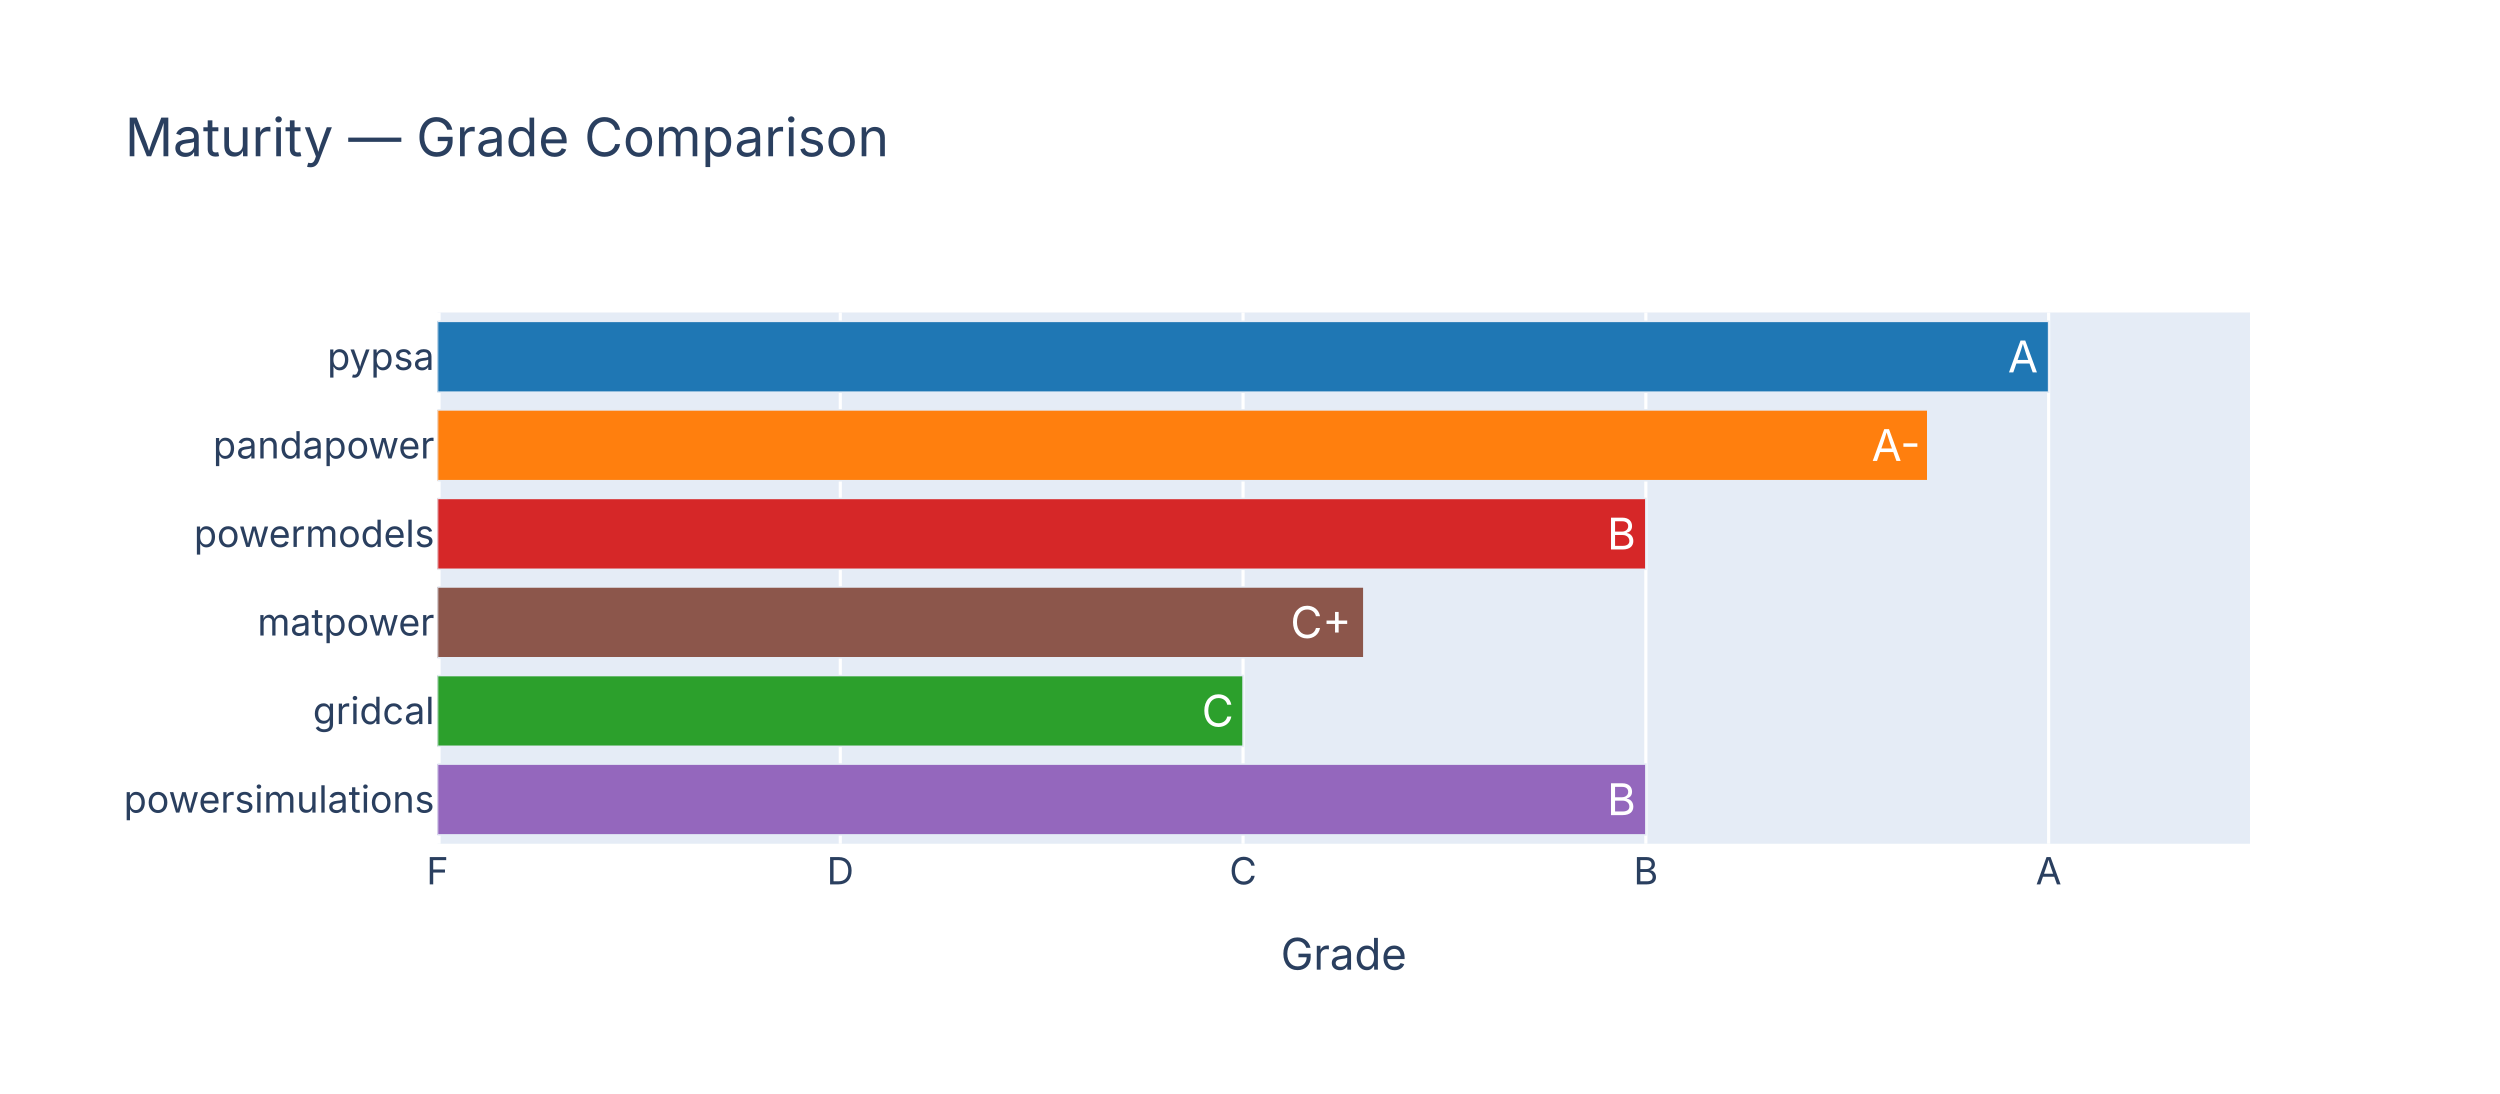
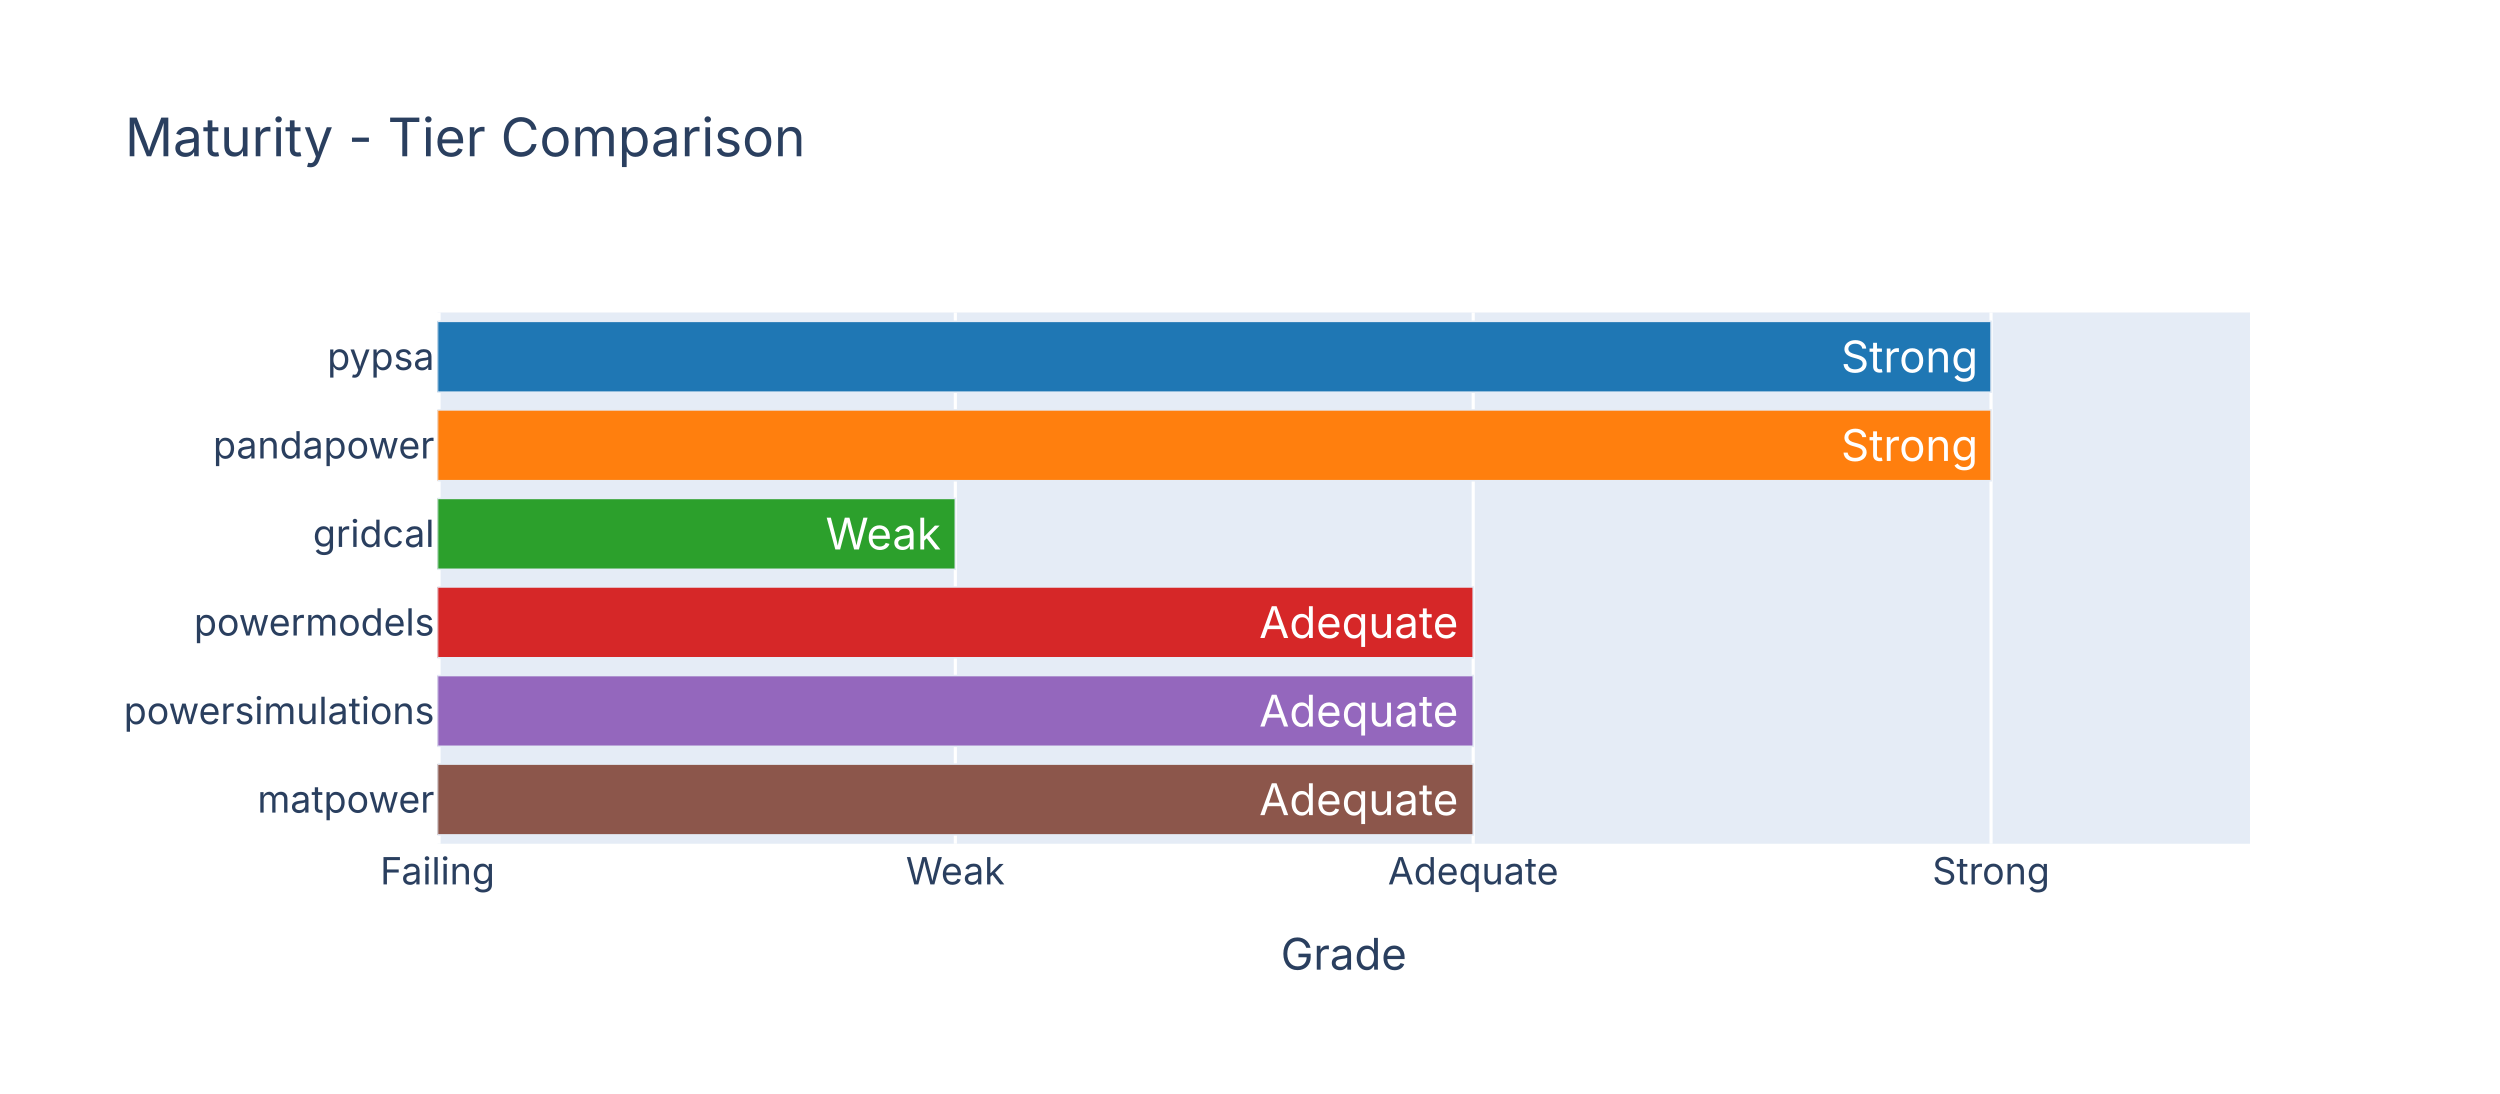
- <svg xmlns="http://www.w3.org/2000/svg" class="main-svg" width="800" height="350" style="" viewBox="0 0 800 350">
+ <svg xmlns="http://www.w3.org/2000/svg" class="main-svg" width="800" height="350" viewBox="0 0 800 350" style="">
  <rect x="0" y="0" width="800" height="350" style="fill: rgb(255, 255, 255); fill-opacity: 1;" />
-   <defs id="defs-ca2e52">
+   <defs id="defs-806304">
    <g class="clips">
-       <clipPath id="clipca2e52xyplot" class="plotclip">
+       <clipPath id="clip806304xyplot" class="plotclip">
        <rect width="580" height="170" />
      </clipPath>
-       <clipPath class="axesclip" id="clipca2e52x">
+       <clipPath class="axesclip" id="clip806304x">
        <rect x="140" y="0" width="580" height="350" />
      </clipPath>
-       <clipPath class="axesclip" id="clipca2e52y">
+       <clipPath class="axesclip" id="clip806304y">
        <rect x="0" y="100" width="800" height="170" />
      </clipPath>
-       <clipPath class="axesclip" id="clipca2e52xy">
+       <clipPath class="axesclip" id="clip806304xy">
        <rect x="140" y="100" width="580" height="170" />
      </clipPath>
    </g>
    <g class="gradients" />
    <g class="patterns" />
  </defs>
  <g class="bglayer">
    <rect class="bg" x="140" y="100" width="580" height="170" style="fill: rgb(229, 236, 246); fill-opacity: 1; stroke-width: 0;" />
  </g>
  <g class="layer-below">
    <g class="imagelayer" />
    <g class="shapelayer" />
  </g>
  <g class="cartesianlayer">
    <g class="subplot xy">
      <g class="layer-subplot">
        <g class="shapelayer" />
        <g class="imagelayer" />
      </g>
      <g class="minor-gridlayer">
        <g class="x" />
        <g class="y" />
      </g>
      <g class="gridlayer">
        <g class="x">
-           <path class="xgrid crisp" transform="translate(268.89,0)" d="M0,100v170" style="stroke: rgb(255, 255, 255); stroke-opacity: 1; stroke-width: 1px;" />
-           <path class="xgrid crisp" transform="translate(397.78,0)" d="M0,100v170" style="stroke: rgb(255, 255, 255); stroke-opacity: 1; stroke-width: 1px;" />
-           <path class="xgrid crisp" transform="translate(526.67,0)" d="M0,100v170" style="stroke: rgb(255, 255, 255); stroke-opacity: 1; stroke-width: 1px;" />
-           <path class="xgrid crisp" transform="translate(655.56,0)" d="M0,100v170" style="stroke: rgb(255, 255, 255); stroke-opacity: 1; stroke-width: 1px;" />
+           <path class="xgrid crisp" transform="translate(305.71,0)" d="M0,100v170" style="stroke: rgb(255, 255, 255); stroke-opacity: 1; stroke-width: 1px;" />
+           <path class="xgrid crisp" transform="translate(471.43,0)" d="M0,100v170" style="stroke: rgb(255, 255, 255); stroke-opacity: 1; stroke-width: 1px;" />
+           <path class="xgrid crisp" transform="translate(637.14,0)" d="M0,100v170" style="stroke: rgb(255, 255, 255); stroke-opacity: 1; stroke-width: 1px;" />
        </g>
        <g class="y" />
      </g>
      <g class="zerolinelayer">
        <path class="xzl zl crisp" transform="translate(140,0)" d="M0,100v170" style="stroke: rgb(255, 255, 255); stroke-opacity: 1; stroke-width: 2px;" />
      </g>
      <g class="layer-between">
        <g class="shapelayer" />
        <g class="imagelayer" />
      </g>
      <path class="xlines-below" />
      <path class="ylines-below" />
      <g class="overlines-below" />
      <g class="xaxislayer-below" />
      <g class="yaxislayer-below" />
      <g class="overaxes-below" />
      <g class="overplot">
-         <g class="xy" transform="translate(140,100)" clip-path="url(#clipca2e52xyplot)">
+         <g class="xy" transform="translate(140,100)" clip-path="url(#clip806304xyplot)">
          <g class="barlayer mlayer">
            <g class="trace bars" style="opacity: 1;">
              <g class="points">
                <g class="point">
-                   <path d="M0,167.17V144.5H386.67V167.17Z" style="vector-effect: none; opacity: 1; stroke-width: 0.5px; fill: rgb(148, 103, 189); fill-opacity: 1; stroke: rgb(229, 236, 246); stroke-opacity: 1;" />
-                   <text class="bartext bartext-inside" text-anchor="middle" data-notex="1" x="0" y="0" style="font-family: Inter, sans-serif; font-size: 14px; fill: rgb(255, 255, 255); fill-opacity: 1; white-space: pre;" transform="translate(378.8653,160.835)">B</text>
+                   <path d="M0,167.17V144.5H331.43V167.17Z" style="vector-effect: none; opacity: 1; stroke-width: 0.5px; fill: rgb(140, 86, 75); fill-opacity: 1; stroke: rgb(229, 236, 246); stroke-opacity: 1;" />
+                   <text class="bartext bartext-inside" text-anchor="middle" data-notex="1" x="0" y="0" style="font-family: Inter, sans-serif; font-size: 14px; fill: rgb(255, 255, 255); fill-opacity: 1; white-space: pre;" transform="translate(294.7894,160.835)">Adequate</text>
                </g>
                <g class="point">
-                   <path d="M0,138.83V116.17H257.78V138.83Z" style="vector-effect: none; opacity: 1; stroke-width: 0.5px; fill: rgb(44, 160, 44); fill-opacity: 1; stroke: rgb(229, 236, 246); stroke-opacity: 1;" />
-                   <text class="bartext bartext-inside" text-anchor="middle" data-notex="1" x="0" y="0" style="font-family: Inter, sans-serif; font-size: 14px; fill: rgb(255, 255, 255); fill-opacity: 1; white-space: pre;" transform="translate(249.6706,132.5)">C</text>
+                   <path d="M0,138.83V116.17H331.43V138.83Z" style="vector-effect: none; opacity: 1; stroke-width: 0.5px; fill: rgb(148, 103, 189); fill-opacity: 1; stroke: rgb(229, 236, 246); stroke-opacity: 1;" />
+                   <text class="bartext bartext-inside" text-anchor="middle" data-notex="1" x="0" y="0" style="font-family: Inter, sans-serif; font-size: 14px; fill: rgb(255, 255, 255); fill-opacity: 1; white-space: pre;" transform="translate(294.7894,132.5)">Adequate</text>
                </g>
                <g class="point">
-                   <path d="M0,110.5V87.83H296.44V110.5Z" style="vector-effect: none; opacity: 1; stroke-width: 0.5px; fill: rgb(140, 86, 75); fill-opacity: 1; stroke: rgb(229, 236, 246); stroke-opacity: 1;" />
-                   <text class="bartext bartext-inside" text-anchor="middle" data-notex="1" x="0" y="0" style="font-family: Inter, sans-serif; font-size: 14px; fill: rgb(255, 255, 255); fill-opacity: 1; white-space: pre;" transform="translate(282.6822,104.165)">C+</text>
+                   <path d="M0,110.5V87.83H331.43V110.5Z" style="vector-effect: none; opacity: 1; stroke-width: 0.5px; fill: rgb(214, 39, 40); fill-opacity: 1; stroke: rgb(229, 236, 246); stroke-opacity: 1;" />
+                   <text class="bartext bartext-inside" text-anchor="middle" data-notex="1" x="0" y="0" style="font-family: Inter, sans-serif; font-size: 14px; fill: rgb(255, 255, 255); fill-opacity: 1; white-space: pre;" transform="translate(294.7894,104.165)">Adequate</text>
                </g>
                <g class="point">
-                   <path d="M0,82.17V59.5H386.67V82.17Z" style="vector-effect: none; opacity: 1; stroke-width: 0.5px; fill: rgb(214, 39, 40); fill-opacity: 1; stroke: rgb(229, 236, 246); stroke-opacity: 1;" />
-                   <text class="bartext bartext-inside" text-anchor="middle" data-notex="1" x="0" y="0" style="font-family: Inter, sans-serif; font-size: 14px; fill: rgb(255, 255, 255); fill-opacity: 1; white-space: pre;" transform="translate(378.8653,75.835)">B</text>
+                   <path d="M0,82.17V59.5H165.71V82.17Z" style="vector-effect: none; opacity: 1; stroke-width: 0.5px; fill: rgb(44, 160, 44); fill-opacity: 1; stroke: rgb(229, 236, 246); stroke-opacity: 1;" />
+                   <text class="bartext bartext-inside" text-anchor="middle" data-notex="1" x="0" y="0" style="font-family: Inter, sans-serif; font-size: 14px; fill: rgb(255, 255, 255); fill-opacity: 1; white-space: pre;" transform="translate(142.6475,75.835)">Weak</text>
                </g>
                <g class="point">
-                   <path d="M0,53.83V31.17H476.89V53.83Z" style="vector-effect: none; opacity: 1; stroke-width: 0.5px; fill: rgb(255, 127, 14); fill-opacity: 1; stroke: rgb(229, 236, 246); stroke-opacity: 1;" />
-                   <text class="bartext bartext-inside" text-anchor="middle" data-notex="1" x="0" y="0" style="font-family: Inter, sans-serif; font-size: 14px; fill: rgb(255, 255, 255); fill-opacity: 1; white-space: pre;" transform="translate(466.7259,47.5)">A-</text>
+                   <path d="M0,53.83V31.17H497.14V53.83Z" style="vector-effect: none; opacity: 1; stroke-width: 0.5px; fill: rgb(255, 127, 14); fill-opacity: 1; stroke: rgb(229, 236, 246); stroke-opacity: 1;" />
+                   <text class="bartext bartext-inside" text-anchor="middle" data-notex="1" x="0" y="0" style="font-family: Inter, sans-serif; font-size: 14px; fill: rgb(255, 255, 255); fill-opacity: 1; white-space: pre;" transform="translate(471.0619,47.5)">Strong</text>
                </g>
                <g class="point">
-                   <path d="M0,25.5V2.83H515.56V25.5Z" style="vector-effect: none; opacity: 1; stroke-width: 0.5px; fill: rgb(31, 119, 180); fill-opacity: 1; stroke: rgb(229, 236, 246); stroke-opacity: 1;" />
-                   <text class="bartext bartext-inside" text-anchor="middle" data-notex="1" x="0" y="0" style="font-family: Inter, sans-serif; font-size: 14px; fill: rgb(255, 255, 255); fill-opacity: 1; white-space: pre;" transform="translate(507.3491,19.165)">A</text>
+                   <path d="M0,25.5V2.83H497.14V25.5Z" style="vector-effect: none; opacity: 1; stroke-width: 0.5px; fill: rgb(31, 119, 180); fill-opacity: 1; stroke: rgb(229, 236, 246); stroke-opacity: 1;" />
+                   <text class="bartext bartext-inside" text-anchor="middle" data-notex="1" x="0" y="0" style="font-family: Inter, sans-serif; font-size: 14px; fill: rgb(255, 255, 255); fill-opacity: 1; white-space: pre;" transform="translate(471.0619,19.165)">Strong</text>
                </g>
              </g>
            </g>
          </g>
        </g>
      </g>
      <g class="zerolinelayer-above" />
      <path class="xlines-above crisp" d="M0,0" style="fill: none;" />
      <path class="ylines-above crisp" d="M0,0" style="fill: none;" />
      <g class="overlines-above" />
      <g class="xaxislayer-above">
        <g class="xtick">
-           <text text-anchor="middle" x="0" y="283" transform="translate(140,0)" style="font-family: Inter, sans-serif; font-size: 12px; fill: rgb(42, 63, 95); fill-opacity: 1; white-space: pre;">F</text>
+           <text text-anchor="middle" x="0" y="283" transform="translate(140,0)" style="font-family: Inter, sans-serif; font-size: 12px; fill: rgb(42, 63, 95); fill-opacity: 1; white-space: pre;">Failing</text>
        </g>
        <g class="xtick">
-           <text text-anchor="middle" x="0" y="283" style="font-family: Inter, sans-serif; font-size: 12px; fill: rgb(42, 63, 95); fill-opacity: 1; white-space: pre;" transform="translate(268.89,0)">D</text>
+           <text text-anchor="middle" x="0" y="283" style="font-family: Inter, sans-serif; font-size: 12px; fill: rgb(42, 63, 95); fill-opacity: 1; white-space: pre;" transform="translate(305.71,0)">Weak</text>
        </g>
        <g class="xtick">
-           <text text-anchor="middle" x="0" y="283" style="font-family: Inter, sans-serif; font-size: 12px; fill: rgb(42, 63, 95); fill-opacity: 1; white-space: pre;" transform="translate(397.78,0)">C</text>
+           <text text-anchor="middle" x="0" y="283" style="font-family: Inter, sans-serif; font-size: 12px; fill: rgb(42, 63, 95); fill-opacity: 1; white-space: pre;" transform="translate(471.43,0)">Adequate</text>
        </g>
        <g class="xtick">
-           <text text-anchor="middle" x="0" y="283" style="font-family: Inter, sans-serif; font-size: 12px; fill: rgb(42, 63, 95); fill-opacity: 1; white-space: pre;" transform="translate(526.67,0)">B</text>
-         </g>
-         <g class="xtick">
-           <text text-anchor="middle" x="0" y="283" style="font-family: Inter, sans-serif; font-size: 12px; fill: rgb(42, 63, 95); fill-opacity: 1; white-space: pre;" transform="translate(655.56,0)">A</text>
+           <text text-anchor="middle" x="0" y="283" style="font-family: Inter, sans-serif; font-size: 12px; fill: rgb(42, 63, 95); fill-opacity: 1; white-space: pre;" transform="translate(637.14,0)">Strong</text>
        </g>
      </g>
      <g class="yaxislayer-above">
        <g class="ytick">
-           <text text-anchor="end" x="139" y="4.2" transform="translate(0,255.83)" style="font-family: Inter, sans-serif; font-size: 12px; fill: rgb(42, 63, 95); fill-opacity: 1; white-space: pre;">powersimulations</text>
+           <text text-anchor="end" x="139" y="4.2" transform="translate(0,255.83)" style="font-family: Inter, sans-serif; font-size: 12px; fill: rgb(42, 63, 95); fill-opacity: 1; white-space: pre;">matpower</text>
        </g>
        <g class="ytick">
-           <text text-anchor="end" x="139" y="4.2" transform="translate(0,227.5)" style="font-family: Inter, sans-serif; font-size: 12px; fill: rgb(42, 63, 95); fill-opacity: 1; white-space: pre;">gridcal</text>
+           <text text-anchor="end" x="139" y="4.2" transform="translate(0,227.5)" style="font-family: Inter, sans-serif; font-size: 12px; fill: rgb(42, 63, 95); fill-opacity: 1; white-space: pre;">powersimulations</text>
        </g>
        <g class="ytick">
-           <text text-anchor="end" x="139" y="4.2" transform="translate(0,199.17)" style="font-family: Inter, sans-serif; font-size: 12px; fill: rgb(42, 63, 95); fill-opacity: 1; white-space: pre;">matpower</text>
+           <text text-anchor="end" x="139" y="4.2" transform="translate(0,199.17)" style="font-family: Inter, sans-serif; font-size: 12px; fill: rgb(42, 63, 95); fill-opacity: 1; white-space: pre;">powermodels</text>
        </g>
        <g class="ytick">
-           <text text-anchor="end" x="139" y="4.2" transform="translate(0,170.83)" style="font-family: Inter, sans-serif; font-size: 12px; fill: rgb(42, 63, 95); fill-opacity: 1; white-space: pre;">powermodels</text>
+           <text text-anchor="end" x="139" y="4.2" transform="translate(0,170.83)" style="font-family: Inter, sans-serif; font-size: 12px; fill: rgb(42, 63, 95); fill-opacity: 1; white-space: pre;">gridcal</text>
        </g>
        <g class="ytick">
          <text text-anchor="end" x="139" y="4.2" transform="translate(0,142.5)" style="font-family: Inter, sans-serif; font-size: 12px; fill: rgb(42, 63, 95); fill-opacity: 1; white-space: pre;">pandapower</text>
        </g>
        <g class="ytick">
          <text text-anchor="end" x="139" y="4.2" transform="translate(0,114.17)" style="font-family: Inter, sans-serif; font-size: 12px; fill: rgb(42, 63, 95); fill-opacity: 1; white-space: pre;">pypsa</text>
        </g>
      </g>
      <g class="overaxes-above" />
    </g>
  </g>
  <g class="polarlayer" />
  <g class="smithlayer" />
  <g class="ternarylayer" />
  <g class="geolayer" />
  <g class="funnelarealayer" />
  <g class="pielayer" />
  <g class="iciclelayer" />
  <g class="treemaplayer" />
  <g class="sunburstlayer" />
  <g class="glimages" />
-   <defs id="topdefs-ca2e52">
+   <defs id="topdefs-806304">
    <g class="clips" />
  </defs>
  <g class="layer-above">
    <g class="imagelayer" />
    <g class="shapelayer" />
  </g>
  <g class="infolayer">
    <g class="g-gtitle">
-       <text class="gtitle" x="40" y="50" text-anchor="start" dy="0em" style="opacity: 1; font-family: Inter, sans-serif; font-size: 17px; fill: rgb(42, 63, 95); fill-opacity: 1; white-space: pre;">Maturity — Grade Comparison</text>
+       <text class="gtitle" x="40" y="50" text-anchor="start" dy="0em" style="opacity: 1; font-family: Inter, sans-serif; font-size: 17px; fill: rgb(42, 63, 95); fill-opacity: 1; white-space: pre;">Maturity - Tier Comparison</text>
    </g>
    <g class="g-xtitle">
      <text class="xtitle" x="430" y="310.3" text-anchor="middle" style="opacity: 1; font-family: Inter, sans-serif; font-size: 14px; fill: rgb(42, 63, 95); fill-opacity: 1; white-space: pre;">Grade</text>
    </g>
    <g class="g-ytitle" />
  </g>
</svg>
